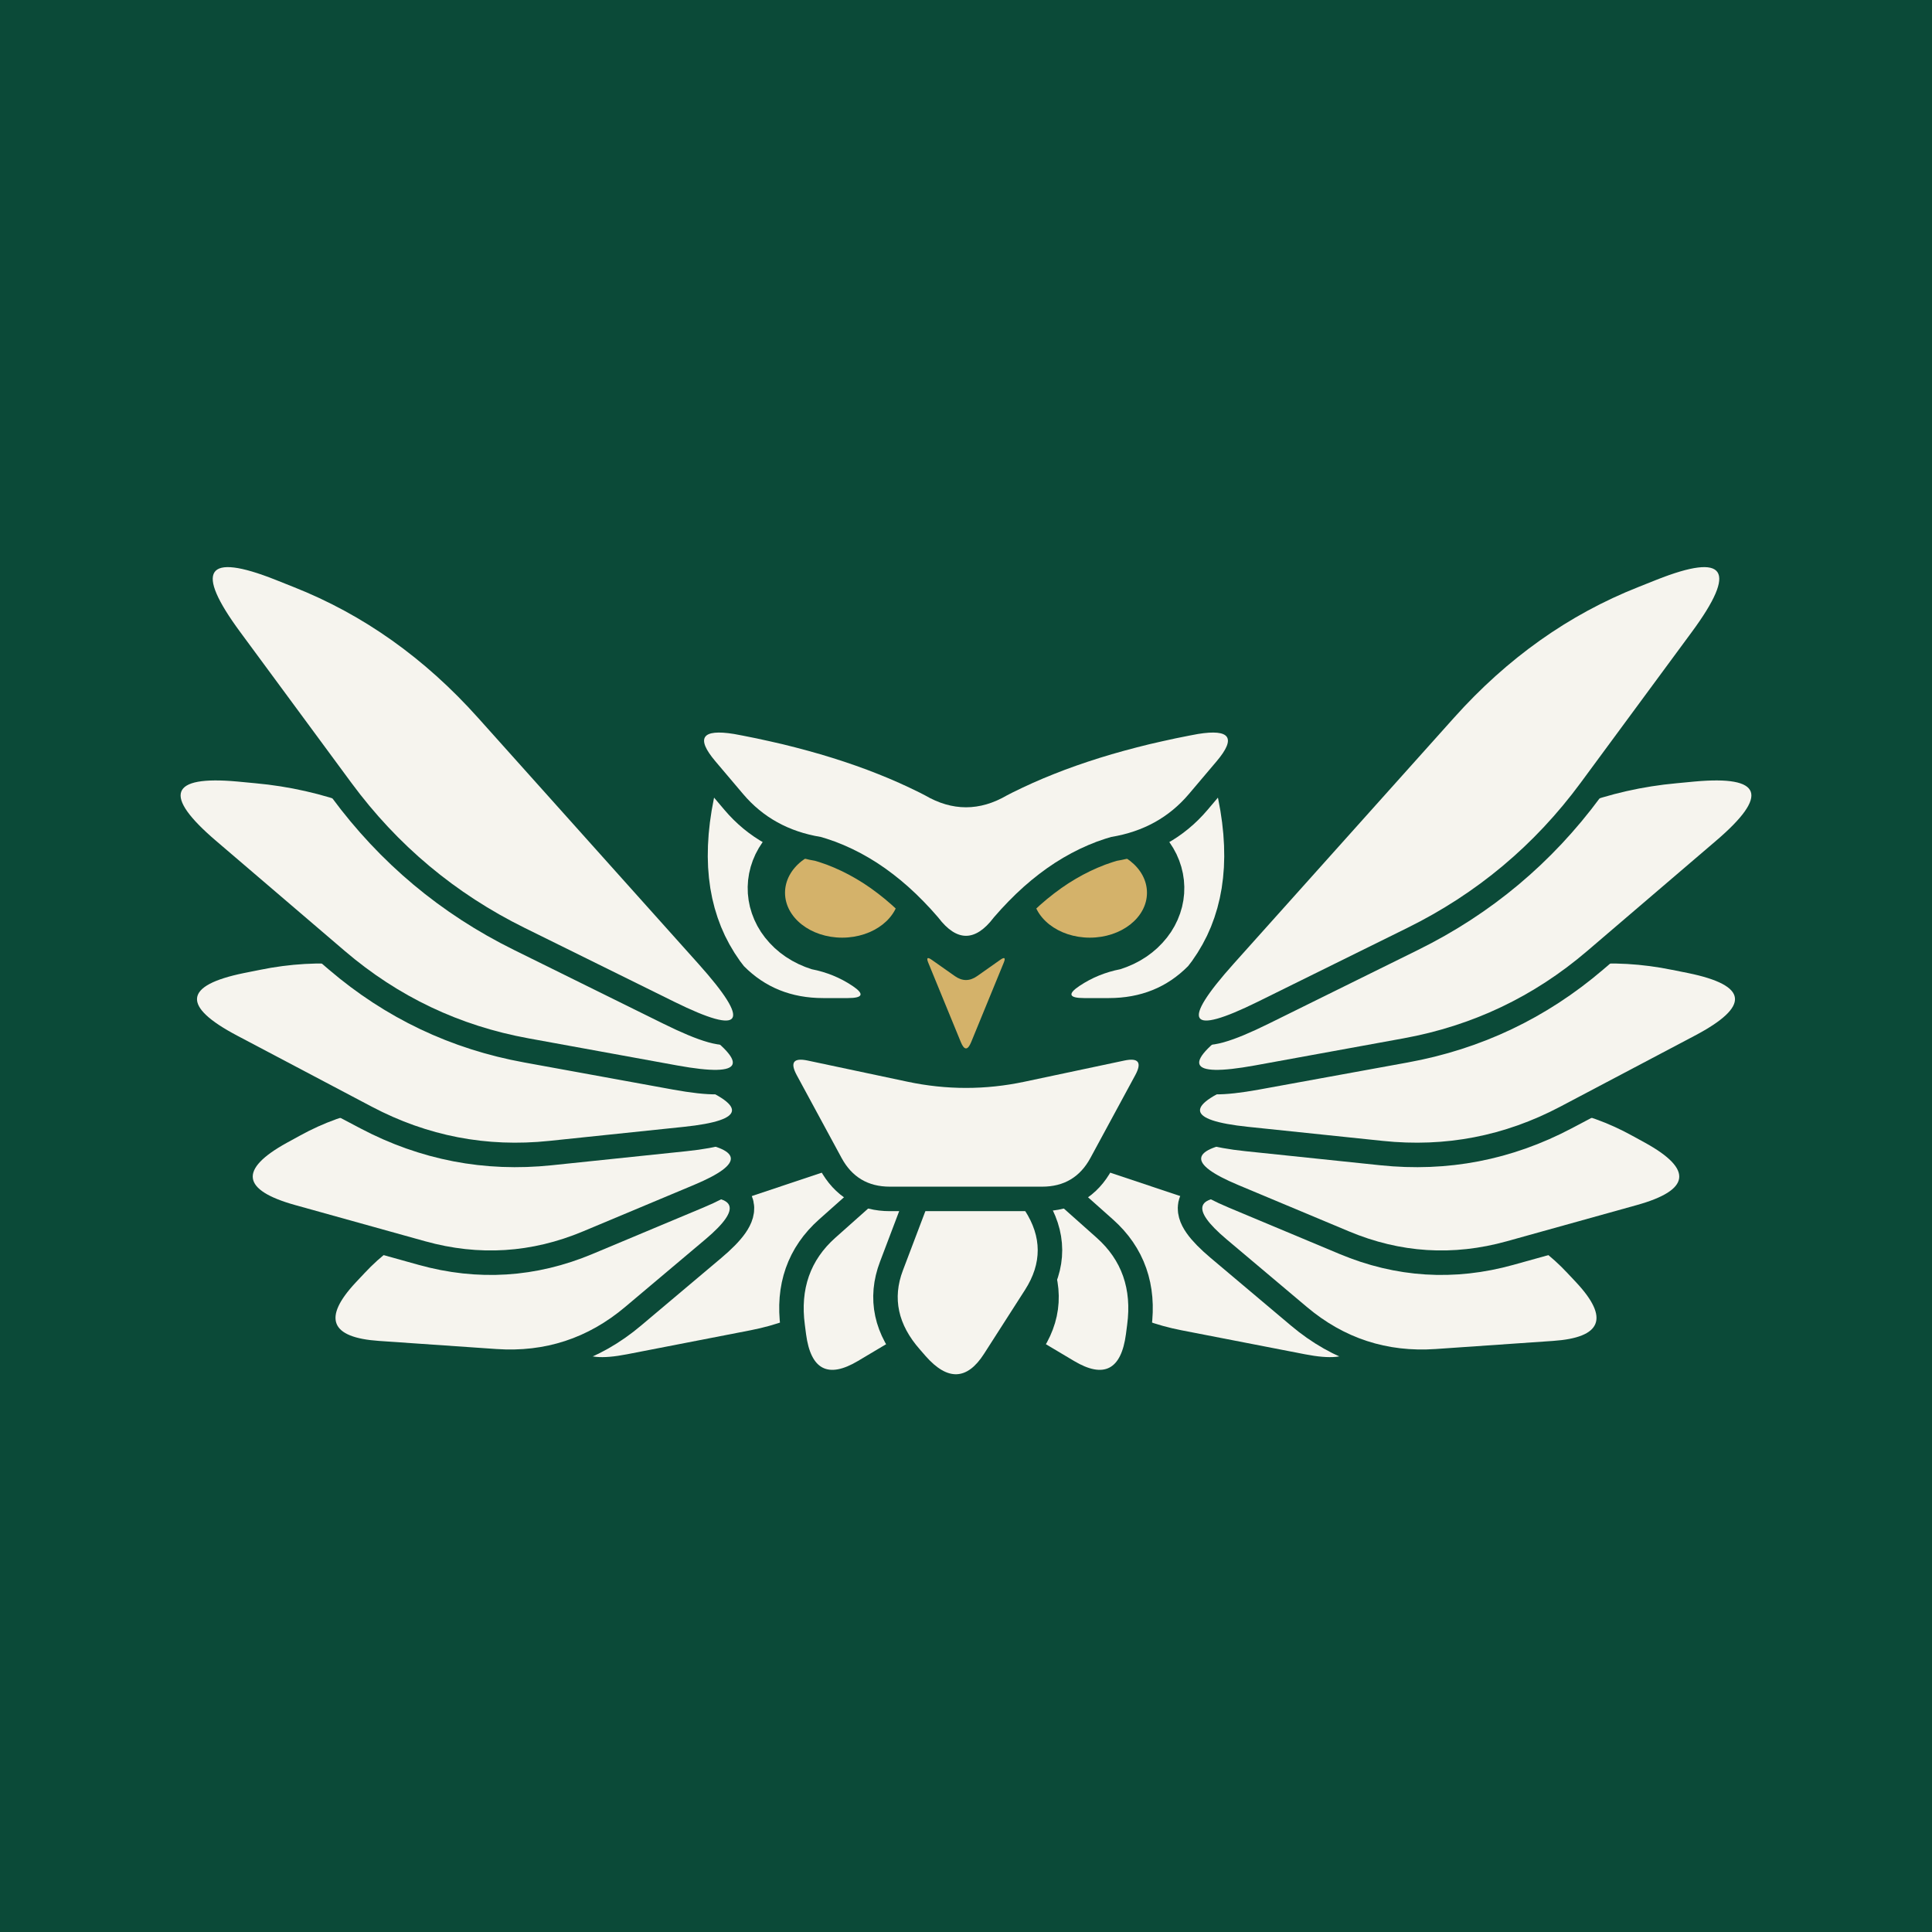
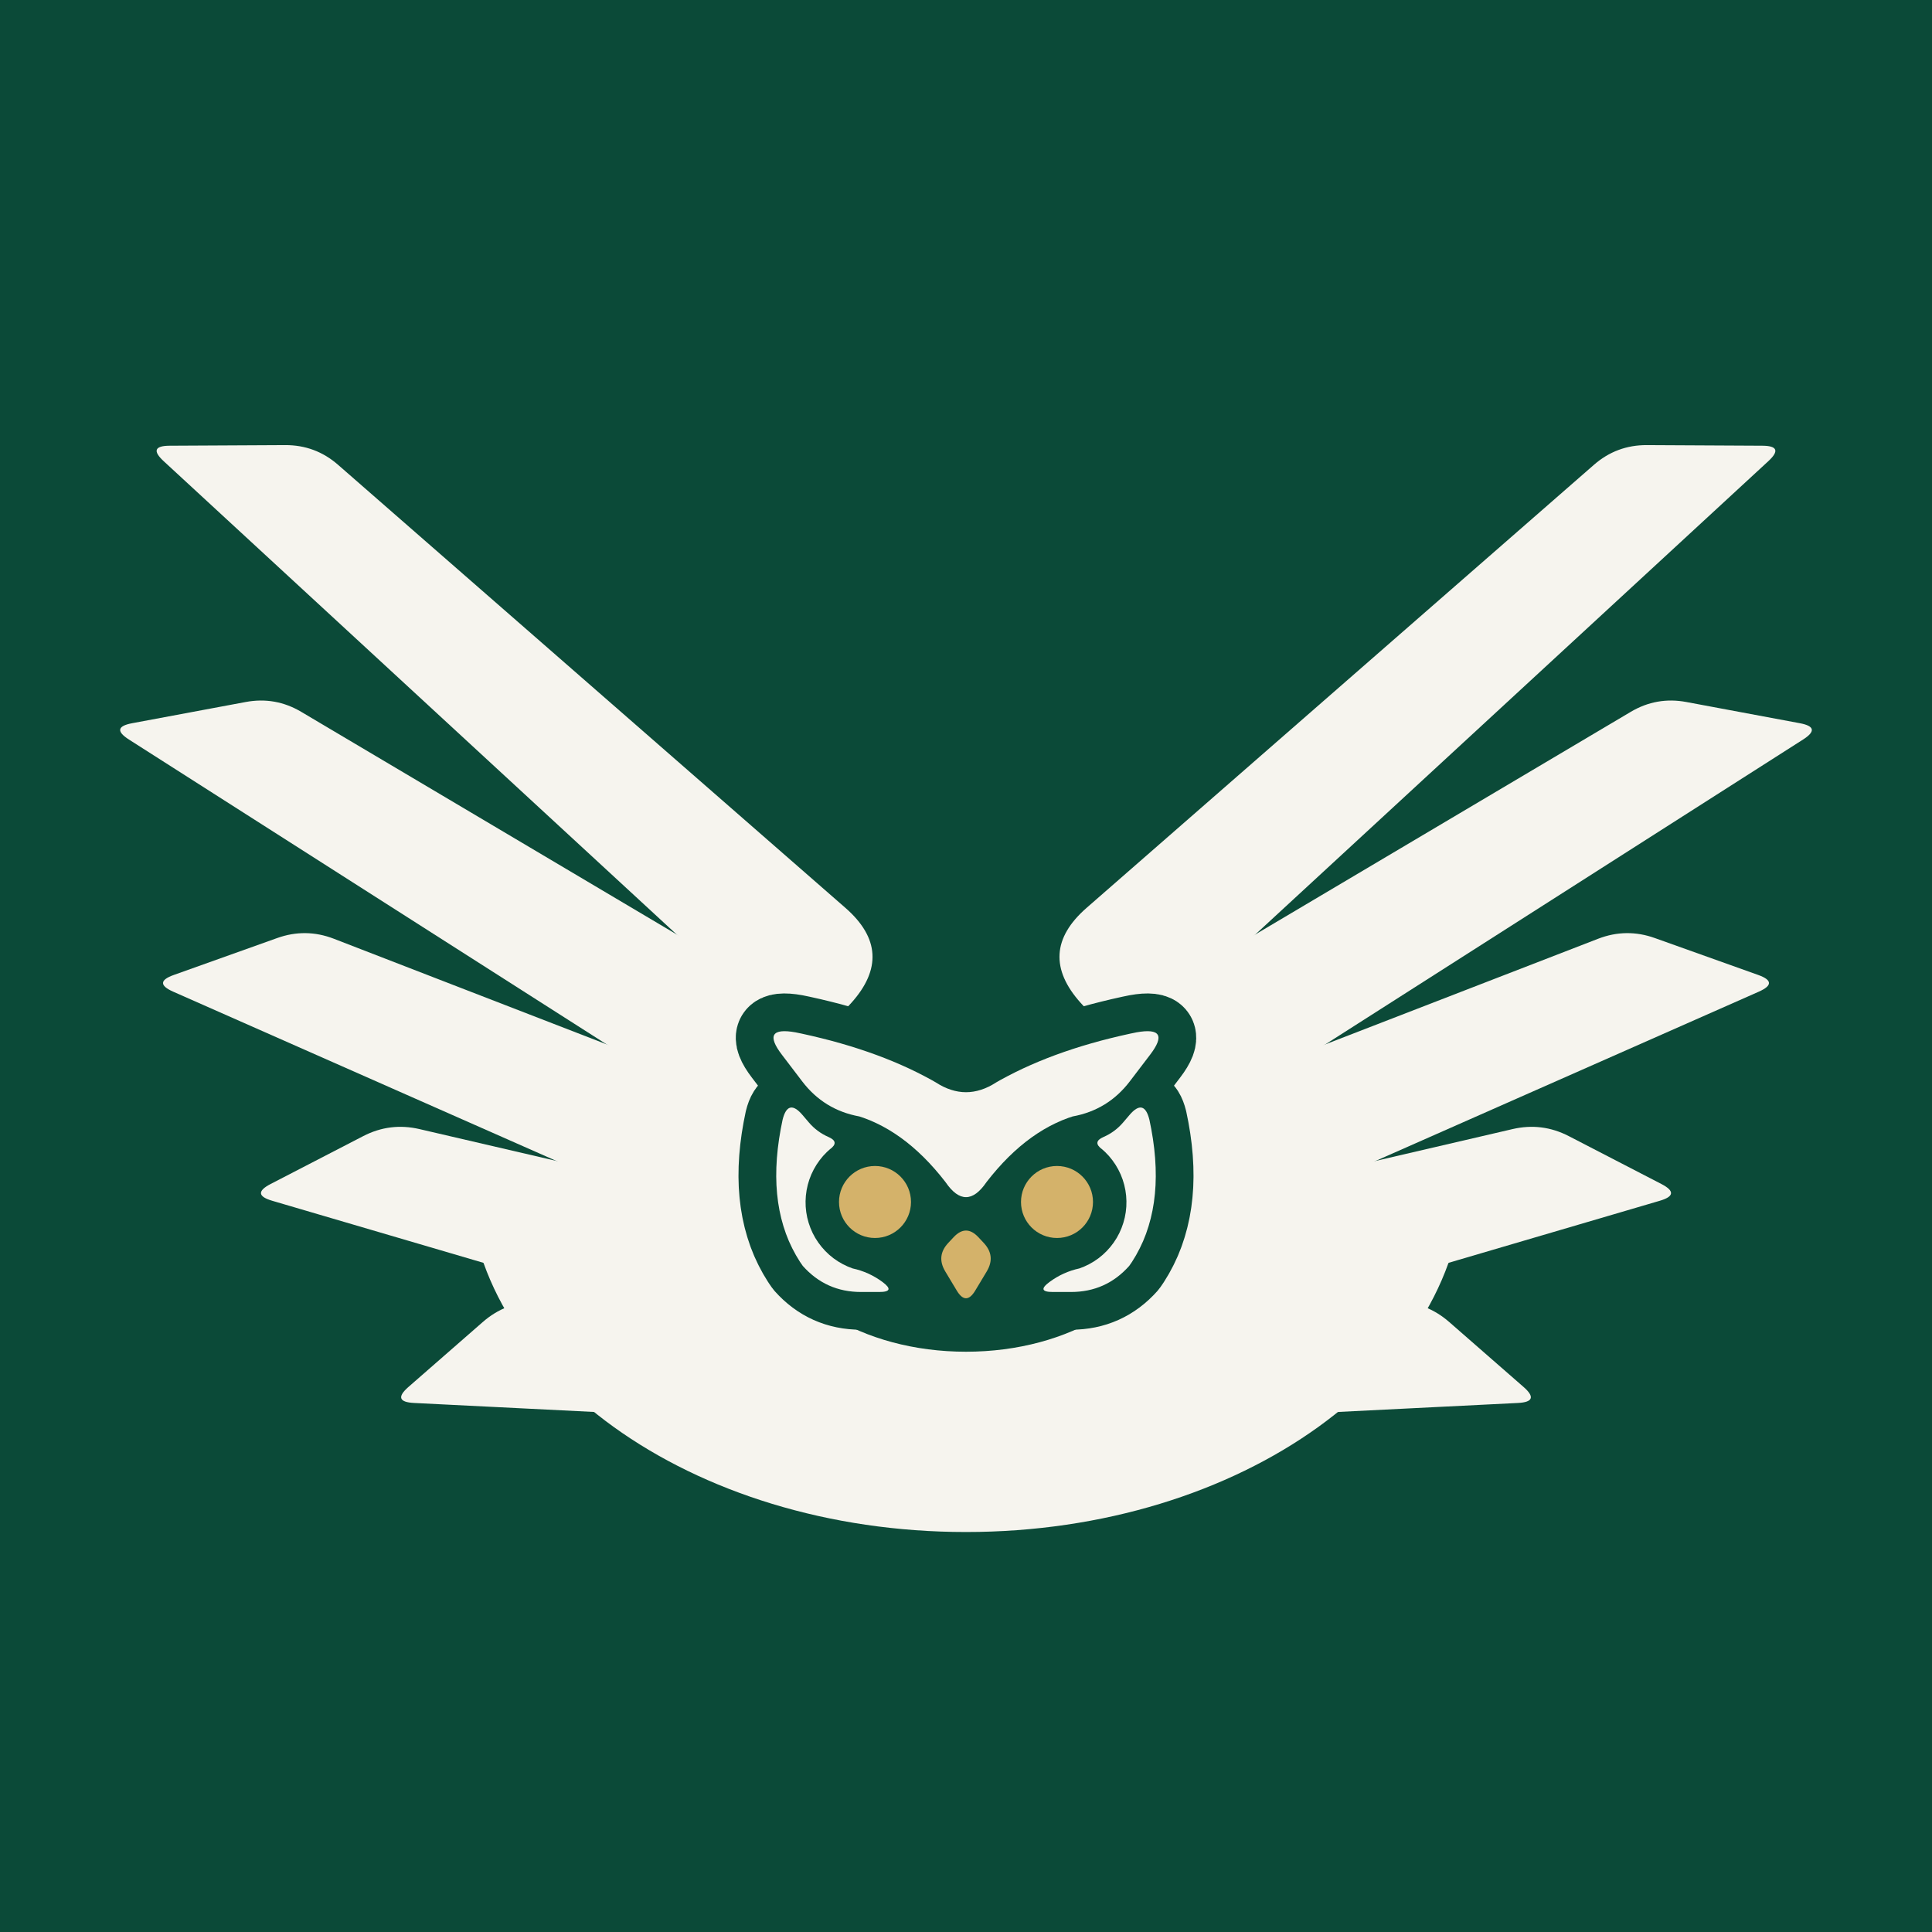
<svg xmlns="http://www.w3.org/2000/svg" viewBox="0 0 512 512">
  <rect width="512" height="512" fill="#0b4a38" />
-   <g transform="translate(256 256) scale(0.7212) translate(0 -212.915)">
+   <g transform="translate(0 -4)">
    <g fill="#f6f4ee">
-       <g transform="scale(-1 1)">
-         <path d="M-5.28 288.39Q13.48 266.66 -14.16 275.88L-90.17 301.28Q-117.81 310.5 -133.85 333.73L-136.72 337.85Q-152.76 361.08 -124.57 355.59L-79.17 346.77Q-50.98 341.29 -32.22 319.56Z" stroke="#0b4a38" stroke-width="18" paint-order="stroke" stroke-linejoin="round" />
-         <path d="M3.69 285.78Q3.86 266.61 -9.98 278.92L-48.01 312.77Q-61.85 325.07 -59.22 344.72L-58.77 348.21Q-56.15 367.85 -39.7 358.05L-13.2 342.27Q3.25 332.46 3.42 313.3Z" stroke="#0b4a38" stroke-width="18" paint-order="stroke" stroke-linejoin="round" />
-         <path d="M8.09 281.79Q-1.35 267.21 -7.18 282.56L-23.19 324.78Q-29.03 340.13 -16.93 353.84L-14.8 356.29Q-2.7 370 6.64 355.4L21.71 331.89Q31.05 317.29 21.61 302.72Z" stroke="#0b4a38" stroke-width="18" paint-order="stroke" stroke-linejoin="round" />
+       <path d="M225.57 269.82Q213.53 283.21 200.3 271L43.38 126.22Q38.97 122.15 44.97 122.12L75.57 121.96Q83.57 121.92 89.59 127.18L224.05 244.6Q237.6 256.44 225.57 269.82Z" />
+       <path d="M208.25 289.71Q198.79 305.03 183.62 295.35L34.18 199.99Q29.12 196.76 35.02 195.66L65.1 190.04Q72.96 188.57 79.84 192.65L202.22 265.21Q217.7 274.39 208.25 289.71Z" />
+       <path d="M200.72 315.52Q193.79 332.14 177.33 324.86L45.91 266.81Q40.42 264.38 46.07 262.37L73.49 252.58Q81.02 249.9 88.48 252.78L190.86 292.41Q207.65 298.91 200.72 315.52Z" />
+       <path d="M204.58 342.89Q200.07 359.8 183.28 354.87L72.15 322.22Q66.39 320.53 71.72 317.77L96.26 305.08Q103.37 301.41 111.16 303.22L192.04 322.02Q209.09 325.98 204.58 342.89Z" />
+       <path d="M219.78 364.29Q219.44 381.28 202.46 380.43L109.73 375.8Q103.73 375.5 108.25 371.55L127.94 354.35Q133.96 349.09 141.96 348.92L203.12 347.64Q220.11 347.29 219.78 364.29Z" />
+       <g transform="translate(512 0) scale(-1 1)">
+         <path d="M225.57 269.82Q213.53 283.21 200.3 271L43.38 126.22Q38.97 122.15 44.97 122.12L75.57 121.96Q83.57 121.92 89.59 127.18L224.05 244.6Q237.6 256.44 225.57 269.82Z" />
+         <path d="M208.25 289.71Q198.79 305.03 183.62 295.35L34.18 199.99Q29.12 196.76 35.02 195.66L65.1 190.04Q72.96 188.57 79.84 192.65L202.22 265.21Q217.7 274.39 208.25 289.71Z" />
+         <path d="M200.72 315.52Q193.79 332.14 177.33 324.86L45.91 266.81Q40.42 264.38 46.07 262.37L73.49 252.58Q81.02 249.9 88.48 252.78L190.86 292.41Q207.65 298.91 200.72 315.52Z" />
+         <path d="M204.58 342.89Q200.07 359.8 183.28 354.87L72.15 322.22Q66.39 320.53 71.72 317.77L96.26 305.08Q103.37 301.41 111.16 303.22L192.04 322.02Q209.09 325.98 204.58 342.89Z" />
+         <path d="M219.78 364.29Q219.44 381.28 202.46 380.43L109.73 375.8Q103.73 375.5 108.25 371.55L127.94 354.35Q133.96 349.09 141.96 348.92L203.12 347.64Q220.11 347.29 219.78 364.29Z" />
      </g>
-       <path d="M-5.28 288.39Q13.48 266.66 -14.16 275.88L-90.17 301.28Q-117.81 310.5 -133.85 333.73L-136.72 337.85Q-152.76 361.08 -124.57 355.59L-79.17 346.77Q-50.98 341.29 -32.22 319.56Z" stroke="#0b4a38" stroke-width="18" paint-order="stroke" stroke-linejoin="round" />
-       <path d="M3.69 285.78Q3.86 266.61 -9.98 278.92L-48.01 312.77Q-61.85 325.07 -59.22 344.72L-58.77 348.21Q-56.15 367.85 -39.7 358.05L-13.2 342.27Q3.25 332.46 3.42 313.3Z" stroke="#0b4a38" stroke-width="18" paint-order="stroke" stroke-linejoin="round" />
-       <path d="M8.09 281.79Q-1.35 267.21 -7.18 282.56L-23.19 324.78Q-29.03 340.13 -16.93 353.84L-14.8 356.29Q-2.7 370 6.64 355.4L21.71 331.89Q31.05 317.29 21.61 302.72Z" stroke="#0b4a38" stroke-width="18" paint-order="stroke" stroke-linejoin="round" />
-       <path d="M-95.72 313.32Q-75.18 295.99 -102.04 298.13L-175.92 304.05Q-202.77 306.19 -221.03 325.78L-224.29 329.25Q-242.54 348.84 -215.73 350.68L-172.55 353.66Q-145.74 355.5 -125.21 338.17Z" stroke="#0b4a38" stroke-width="18" paint-order="stroke" stroke-linejoin="round" />
-       <path d="M-99.98 293.37Q-71.62 281.48 -102.52 277.1L-187.52 265.07Q-218.41 260.68 -244.89 275.32L-249.6 277.9Q-276.08 292.54 -246.43 300.78L-198.7 314.07Q-169.06 322.31 -140.7 310.42Z" stroke="#0b4a38" stroke-width="18" paint-order="stroke" stroke-linejoin="round" />
-       <path d="M-103.6 272.01Q-69.09 268.39 -102.19 255.58L-193.27 220.36Q-226.37 207.54 -259.49 214.34L-265.39 215.52Q-298.51 222.32 -267.8 238.51L-218.35 264.61Q-187.64 280.8 -153.13 277.18Z" stroke="#0b4a38" stroke-width="18" paint-order="stroke" stroke-linejoin="round" />
-       <path d="M-106.12 249.46Q-68.07 256.38 -100.85 233.8L-191.05 171.73Q-223.83 149.15 -261.12 145.76L-267.75 145.13Q-305.05 141.74 -275.62 166.89L-228.24 207.42Q-198.81 232.57 -160.75 239.5Z" stroke="#0b4a38" stroke-width="18" paint-order="stroke" stroke-linejoin="round" />
-       <path d="M-107.2 226.06Q-68.92 244.96 -98.35 212.09L-179.33 121.68Q-208.76 88.81 -247.01 73.68L-253.81 70.97Q-292.05 55.83 -266.67 90.23L-225.83 145.63Q-200.45 180.02 -162.16 198.92Z" stroke="#0b4a38" stroke-width="18" paint-order="stroke" stroke-linejoin="round" />
-       <g transform="scale(-1 1)">
-         <path d="M-95.72 313.32Q-75.18 295.99 -102.04 298.13L-175.92 304.05Q-202.77 306.19 -221.03 325.78L-224.29 329.25Q-242.54 348.84 -215.73 350.68L-172.55 353.66Q-145.74 355.5 -125.21 338.17Z" stroke="#0b4a38" stroke-width="18" paint-order="stroke" stroke-linejoin="round" />
-         <path d="M-99.98 293.37Q-71.62 281.48 -102.52 277.1L-187.52 265.07Q-218.41 260.68 -244.89 275.32L-249.6 277.9Q-276.08 292.54 -246.43 300.78L-198.7 314.07Q-169.06 322.31 -140.7 310.42Z" stroke="#0b4a38" stroke-width="18" paint-order="stroke" stroke-linejoin="round" />
-         <path d="M-103.6 272.01Q-69.09 268.39 -102.19 255.58L-193.27 220.36Q-226.37 207.54 -259.49 214.34L-265.39 215.52Q-298.51 222.32 -267.8 238.51L-218.35 264.61Q-187.64 280.8 -153.13 277.18Z" stroke="#0b4a38" stroke-width="18" paint-order="stroke" stroke-linejoin="round" />
-         <path d="M-106.12 249.46Q-68.07 256.38 -100.85 233.8L-191.05 171.73Q-223.83 149.15 -261.12 145.76L-267.75 145.13Q-305.05 141.74 -275.62 166.89L-228.24 207.42Q-198.81 232.57 -160.75 239.5Z" stroke="#0b4a38" stroke-width="18" paint-order="stroke" stroke-linejoin="round" />
-         <path d="M-107.2 226.06Q-68.92 244.96 -98.35 212.09L-179.33 121.68Q-208.76 88.81 -247.01 73.68L-253.81 70.97Q-292.05 55.83 -266.67 90.23L-225.83 145.63Q-200.45 180.02 -162.16 198.92Z" stroke="#0b4a38" stroke-width="18" paint-order="stroke" stroke-linejoin="round" />
+       <path d="M124 315A132 95 0 0 0 388 315Z" />
+       <path d="M198.13 240.93A94 94 0 0 0 209 396.41L233 354.84A46 46 0 0 1 227.68 278.75Z" />
+       <path d="M198.13 240.93A94 94 0 0 0 209 396.41L233 354.84A46 46 0 0 1 227.68 278.75Z" transform="translate(512 0) scale(-1 1)" />
+     </g>
+     <g transform="translate(256 313) scale(0.53) translate(0 -168)">
+       <g fill="#0b4a38" stroke="#0b4a38" stroke-width="37.74" stroke-linejoin="round">
+         <path d="M-92.09 112.32Q-103.00 98.00 -85.28 101.17L-82.08 101.83L-77.09 102.95L-72.19 104.13L-67.38 105.36L-62.67 106.67L-58.05 108.03L-53.52 109.46L-49.09 110.95L-44.75 112.50L-40.51 114.11L-36.35 115.79L-32.30 117.53L-28.33 119.33L-24.46 121.20L-20.69 123.13L-17.01 125.11L-15.09 126.21Q0.00 136.00 15.09 126.21L17.01 125.11L20.69 123.13L24.46 121.20L28.33 119.33L32.30 117.53L36.35 115.79L40.51 114.11L44.75 112.50L49.09 110.95L53.52 109.46L58.05 108.03L62.67 106.67L67.38 105.36L72.19 104.13L77.09 102.95L82.08 101.83L85.28 101.17Q103.00 98.00 92.09 112.32L81.91 125.68Q71.00 140.00 53.34 143.22L51.19 143.94L48.02 145.16L44.89 146.56L41.80 148.11L38.74 149.83L35.73 151.71L32.75 153.75L29.81 155.96L26.91 158.33L24.05 160.86L21.22 163.56L18.44 166.41L15.69 169.44L12.98 172.62L10.31 175.97L10.17 176.16Q0.00 191.00 -10.17 176.16L-10.31 175.97L-12.98 172.62L-15.69 169.44L-18.44 166.41L-21.22 163.56L-24.05 160.86L-26.91 158.33L-29.81 155.96L-32.75 153.75L-35.73 151.71L-38.74 149.83L-41.80 148.11L-44.89 146.56L-48.02 145.16L-51.19 143.94L-53.34 143.22Q-71.00 140.00 -81.91 125.68Z" />
+         <path d="M-81.75 142.50Q-89.00 134.00 -91.70 144.84L-92.64 149.52L-93.47 154.47L-94.11 159.32L-94.56 164.06L-94.82 168.70L-94.89 173.22L-94.77 177.64L-94.45 181.95L-93.95 186.15L-93.25 190.25L-92.36 194.24L-91.28 198.12L-90.02 201.89L-88.56 205.56L-86.90 209.11L-85.06 212.56L-83.03 215.90L-81.61 217.96Q-70.00 231.00 -52.50 231.00L-43.40 231.00Q-35.00 231.00 -41.75 226.00L-41.75 226.00Q-48.50 221.00 -56.69 219.22L-59.11 218.28L-61.59 217.09L-63.97 215.71L-66.24 214.15L-68.37 212.41L-70.36 210.51L-72.19 208.46L-73.86 206.28L-75.36 203.97L-76.66 201.55L-77.77 199.03L-78.68 196.43L-79.39 193.78L-79.88 191.07L-80.16 188.33L-80.22 185.58L-80.07 182.84L-79.70 180.11L-79.12 177.42L-78.33 174.79L-77.34 172.22L-76.14 169.75L-74.76 167.37L-73.19 165.11L-71.46 162.98L-69.55 160.99L-68.08 159.67Q-63.00 156.00 -68.75 153.50L-68.75 153.50Q-74.50 151.00 -78.57 146.23Z" />
+         <path d="M81.75 142.50Q89.00 134.00 91.70 144.84L92.64 149.52L93.47 154.47L94.11 159.32L94.56 164.06L94.82 168.70L94.89 173.22L94.77 177.64L94.45 181.95L93.95 186.15L93.25 190.25L92.36 194.24L91.28 198.12L90.02 201.89L88.56 205.56L86.90 209.11L85.06 212.56L83.03 215.90L81.61 217.96Q70.00 231.00 52.50 231.00L43.40 231.00Q35.00 231.00 41.75 226.00L41.75 226.00Q48.50 221.00 56.69 219.22L59.11 218.28L61.59 217.09L63.97 215.71L66.24 214.15L68.37 212.41L70.36 210.51L72.19 208.46L73.86 206.28L75.36 203.97L76.66 201.55L77.77 199.03L78.68 196.43L79.39 193.78L79.88 191.07L80.16 188.33L80.22 185.58L80.07 182.84L79.70 180.11L79.12 177.42L78.33 174.79L77.34 172.22L76.14 169.75L74.76 167.37L73.19 165.11L71.46 162.98L69.55 160.99L68.08 159.67Q63.00 156.00 68.75 153.50L68.75 153.50Q74.50 151.00 78.57 146.23Z" />
+         <circle cx="-45.5" cy="186" r="18" />
+         <circle cx="45.5" cy="186" r="18" />
+         <path d="M-6.16 203.57Q0.00 197.00 6.16 203.57L8.84 206.43Q15.00 213.00 10.37 220.72L4.63 230.28Q0.00 238.00 -4.63 230.28L-10.37 220.72Q-15.00 213.00 -8.84 206.43Z" />
+         <ellipse cx="0" cy="190" rx="82" ry="52" />
      </g>
-       <path d="M-62.19 253.03Q-66 246 -58.17 247.66L-21.52 255.43Q0 260 21.52 255.43L58.17 247.66Q66 246 62.19 253.03L45.72 283.45Q40 294 28 294L-28 294Q-40 294 -45.72 283.45Z" stroke="#0b4a38" stroke-width="18" paint-order="stroke" stroke-linejoin="round" />
-       <path d="M-81.75 145.05Q-89 137.4 -91.7 147.16L-92.64 151.37L-93.47 155.82L-94.11 160.19L-94.56 164.45L-94.82 168.63L-94.89 172.7L-94.77 176.68L-94.45 180.55L-93.95 184.34L-93.25 188.03L-92.36 191.62L-91.28 195.11L-90.02 198.5L-88.56 201.8L-86.9 205L-85.06 208.1L-83.03 211.11L-81.61 212.96Q-70 224.7 -52.5 224.7L-43.4 224.7Q-35 224.7 -41.75 220.2L-41.75 220.2Q-48.5 215.7 -56.69 214.1L-59.11 213.25L-61.59 212.18L-63.97 210.94L-66.24 209.53L-68.37 207.97L-70.36 206.26L-72.19 204.41L-73.86 202.45L-75.36 200.37L-76.66 198.2L-77.77 195.93L-78.68 193.59L-79.39 191.2L-79.88 188.76L-80.16 186.3L-80.22 183.82L-80.07 181.36L-79.7 178.9L-79.12 176.48L-78.33 174.11L-77.34 171.8L-76.14 169.57L-74.76 167.43L-73.19 165.4L-71.46 163.48L-69.55 161.69L-68.08 160.5Q-63 157.2 -68.75 154.95L-68.75 154.95Q-74.5 152.7 -78.57 148.41Z" />
-       <path d="M81.75 145.05Q89 137.4 91.7 147.16L92.64 151.37L93.47 155.82L94.11 160.19L94.56 164.45L94.82 168.63L94.89 172.7L94.77 176.68L94.45 180.55L93.95 184.34L93.25 188.03L92.36 191.62L91.28 195.11L90.02 198.5L88.56 201.8L86.9 205L85.06 208.1L83.03 211.11L81.61 212.96Q70 224.7 52.5 224.7L43.4 224.7Q35 224.7 41.75 220.2L41.75 220.2Q48.5 215.7 56.69 214.1L59.11 213.25L61.59 212.18L63.97 210.94L66.24 209.53L68.37 207.97L70.36 206.26L72.19 204.41L73.86 202.45L75.36 200.37L76.66 198.2L77.77 195.93L78.68 193.59L79.39 191.2L79.88 188.76L80.16 186.3L80.22 183.82L80.07 181.36L79.7 178.9L79.12 176.48L78.33 174.11L77.34 171.8L76.14 169.57L74.76 167.43L73.19 165.4L71.46 163.48L69.55 161.69L68.08 160.5Q63 157.2 68.75 154.95L68.75 154.95Q74.5 152.7 78.57 148.41Z" />
+       <g fill="#f6f4ee">
+         <path d="M-92.09 112.32Q-103.00 98.00 -85.28 101.17L-82.08 101.83L-77.09 102.95L-72.19 104.13L-67.38 105.36L-62.67 106.67L-58.05 108.03L-53.52 109.46L-49.09 110.95L-44.75 112.50L-40.51 114.11L-36.35 115.79L-32.30 117.53L-28.33 119.33L-24.46 121.20L-20.69 123.13L-17.01 125.11L-15.09 126.21Q0.00 136.00 15.09 126.21L17.01 125.11L20.69 123.13L24.46 121.20L28.33 119.33L32.30 117.53L36.35 115.79L40.51 114.11L44.75 112.50L49.09 110.95L53.52 109.46L58.05 108.03L62.67 106.67L67.38 105.36L72.19 104.13L77.09 102.95L82.08 101.83L85.28 101.17Q103.00 98.00 92.09 112.32L81.91 125.68Q71.00 140.00 53.34 143.22L51.19 143.94L48.02 145.16L44.89 146.56L41.80 148.11L38.74 149.83L35.73 151.71L32.75 153.75L29.81 155.96L26.91 158.33L24.05 160.86L21.22 163.56L18.44 166.41L15.69 169.44L12.98 172.62L10.31 175.97L10.17 176.16Q0.00 191.00 -10.17 176.16L-10.31 175.97L-12.98 172.62L-15.69 169.44L-18.44 166.41L-21.22 163.56L-24.05 160.86L-26.91 158.33L-29.81 155.96L-32.75 153.75L-35.73 151.71L-38.74 149.83L-41.80 148.11L-44.89 146.56L-48.02 145.16L-51.19 143.94L-53.34 143.22Q-71.00 140.00 -81.91 125.68Z" />
+         <path d="M-81.75 142.50Q-89.00 134.00 -91.70 144.84L-92.64 149.52L-93.47 154.47L-94.11 159.32L-94.56 164.06L-94.82 168.70L-94.89 173.22L-94.77 177.64L-94.45 181.95L-93.95 186.15L-93.25 190.25L-92.36 194.24L-91.28 198.12L-90.02 201.89L-88.56 205.56L-86.90 209.11L-85.06 212.56L-83.03 215.90L-81.61 217.96Q-70.00 231.00 -52.50 231.00L-43.40 231.00Q-35.00 231.00 -41.75 226.00L-41.75 226.00Q-48.50 221.00 -56.69 219.22L-59.11 218.28L-61.59 217.09L-63.97 215.71L-66.24 214.15L-68.37 212.41L-70.36 210.51L-72.19 208.46L-73.86 206.28L-75.36 203.97L-76.66 201.55L-77.77 199.03L-78.68 196.43L-79.39 193.78L-79.88 191.07L-80.16 188.33L-80.22 185.58L-80.07 182.84L-79.70 180.11L-79.12 177.42L-78.33 174.79L-77.34 172.22L-76.14 169.75L-74.76 167.37L-73.19 165.11L-71.46 162.98L-69.55 160.99L-68.08 159.67Q-63.00 156.00 -68.75 153.50L-68.75 153.50Q-74.50 151.00 -78.57 146.23Z" />
+         <path d="M81.75 142.50Q89.00 134.00 91.70 144.84L92.64 149.52L93.47 154.47L94.11 159.32L94.56 164.06L94.82 168.70L94.89 173.22L94.77 177.64L94.45 181.95L93.95 186.15L93.25 190.25L92.36 194.24L91.28 198.12L90.02 201.89L88.56 205.56L86.90 209.11L85.06 212.56L83.03 215.90L81.61 217.96Q70.00 231.00 52.50 231.00L43.40 231.00Q35.00 231.00 41.75 226.00L41.75 226.00Q48.50 221.00 56.69 219.22L59.11 218.28L61.59 217.09L63.97 215.71L66.24 214.15L68.37 212.41L70.36 210.51L72.19 208.46L73.86 206.28L75.36 203.97L76.66 201.55L77.77 199.03L78.68 196.43L79.39 193.78L79.88 191.07L80.16 188.33L80.22 185.58L80.07 182.84L79.70 180.11L79.12 177.42L78.33 174.79L77.34 172.22L76.14 169.75L74.76 167.37L73.19 165.11L71.46 162.98L69.55 160.99L68.08 159.67Q63.00 156.00 68.75 153.50L68.75 153.50Q74.50 151.00 78.57 146.23Z" />
+       </g>
+       <g fill="#d4b26a">
+         <circle cx="-45.5" cy="186" r="18" />
+         <circle cx="45.5" cy="186" r="18" />
+         <path d="M-6.16 203.57Q0.00 197.00 6.16 203.57L8.84 206.43Q15.00 213.00 10.37 220.72L4.63 230.28Q0.00 238.00 -4.63 230.28L-10.37 220.72Q-15.00 213.00 -8.84 206.43Z" />
+       </g>
    </g>
-     <g fill="#d4b26a">
-       <ellipse cx="-45.5" cy="186" rx="21" ry="16.5" />
-       <ellipse cx="45.5" cy="186" rx="21" ry="16.5" />
-       <path d="M-13.86 211.72Q-15 208.94 -12.55 210.67L-4.09 216.63Q0 219.51 4.09 216.63L12.55 210.67Q15 208.94 13.86 211.72L1.9 240.88Q0 245.51 -1.9 240.88Z" />
-     </g>
-     <path d="M-92.09 137.69Q-103 124.8 -85.28 127.65L-82.08 128.25L-77.09 129.25L-72.19 130.32L-67.38 131.42L-62.67 132.6L-58.05 133.83L-53.52 135.11L-49.09 136.45L-44.75 137.85L-40.51 139.3L-36.35 140.81L-32.3 142.38L-28.33 144L-24.46 145.68L-20.69 147.42L-17.01 149.2L-15.09 150.19Q0 159 15.09 150.19L17.01 149.2L20.69 147.42L24.46 145.68L28.33 144L32.3 142.38L36.35 140.81L40.51 139.3L44.75 137.85L49.09 136.45L53.52 135.11L58.05 133.83L62.67 132.6L67.38 131.42L72.19 130.32L77.09 129.25L82.08 128.25L85.28 127.65Q103 124.8 92.09 137.69L81.91 149.71Q71 162.6 53.34 165.5L51.19 166.15L48.02 167.24L44.89 168.5L41.8 169.9L38.74 171.45L35.73 173.14L32.75 174.97L29.81 176.96L26.91 179.1L24.05 181.37L21.22 183.8L18.44 186.37L15.69 189.1L12.98 191.96L10.31 194.97L10.17 195.14Q0 208.5 -10.17 195.14L-10.31 194.97L-12.98 191.96L-15.69 189.1L-18.44 186.37L-21.22 183.8L-24.05 181.37L-26.91 179.1L-29.81 176.96L-32.75 174.97L-35.73 173.14L-38.74 171.45L-41.8 169.9L-44.89 168.5L-48.02 167.24L-51.19 166.15L-53.34 165.5Q-71 162.6 -81.91 149.71Z" fill="#f6f4ee" stroke="#0b4a38" stroke-width="18" paint-order="stroke" stroke-linejoin="round" />
  </g>
</svg>
